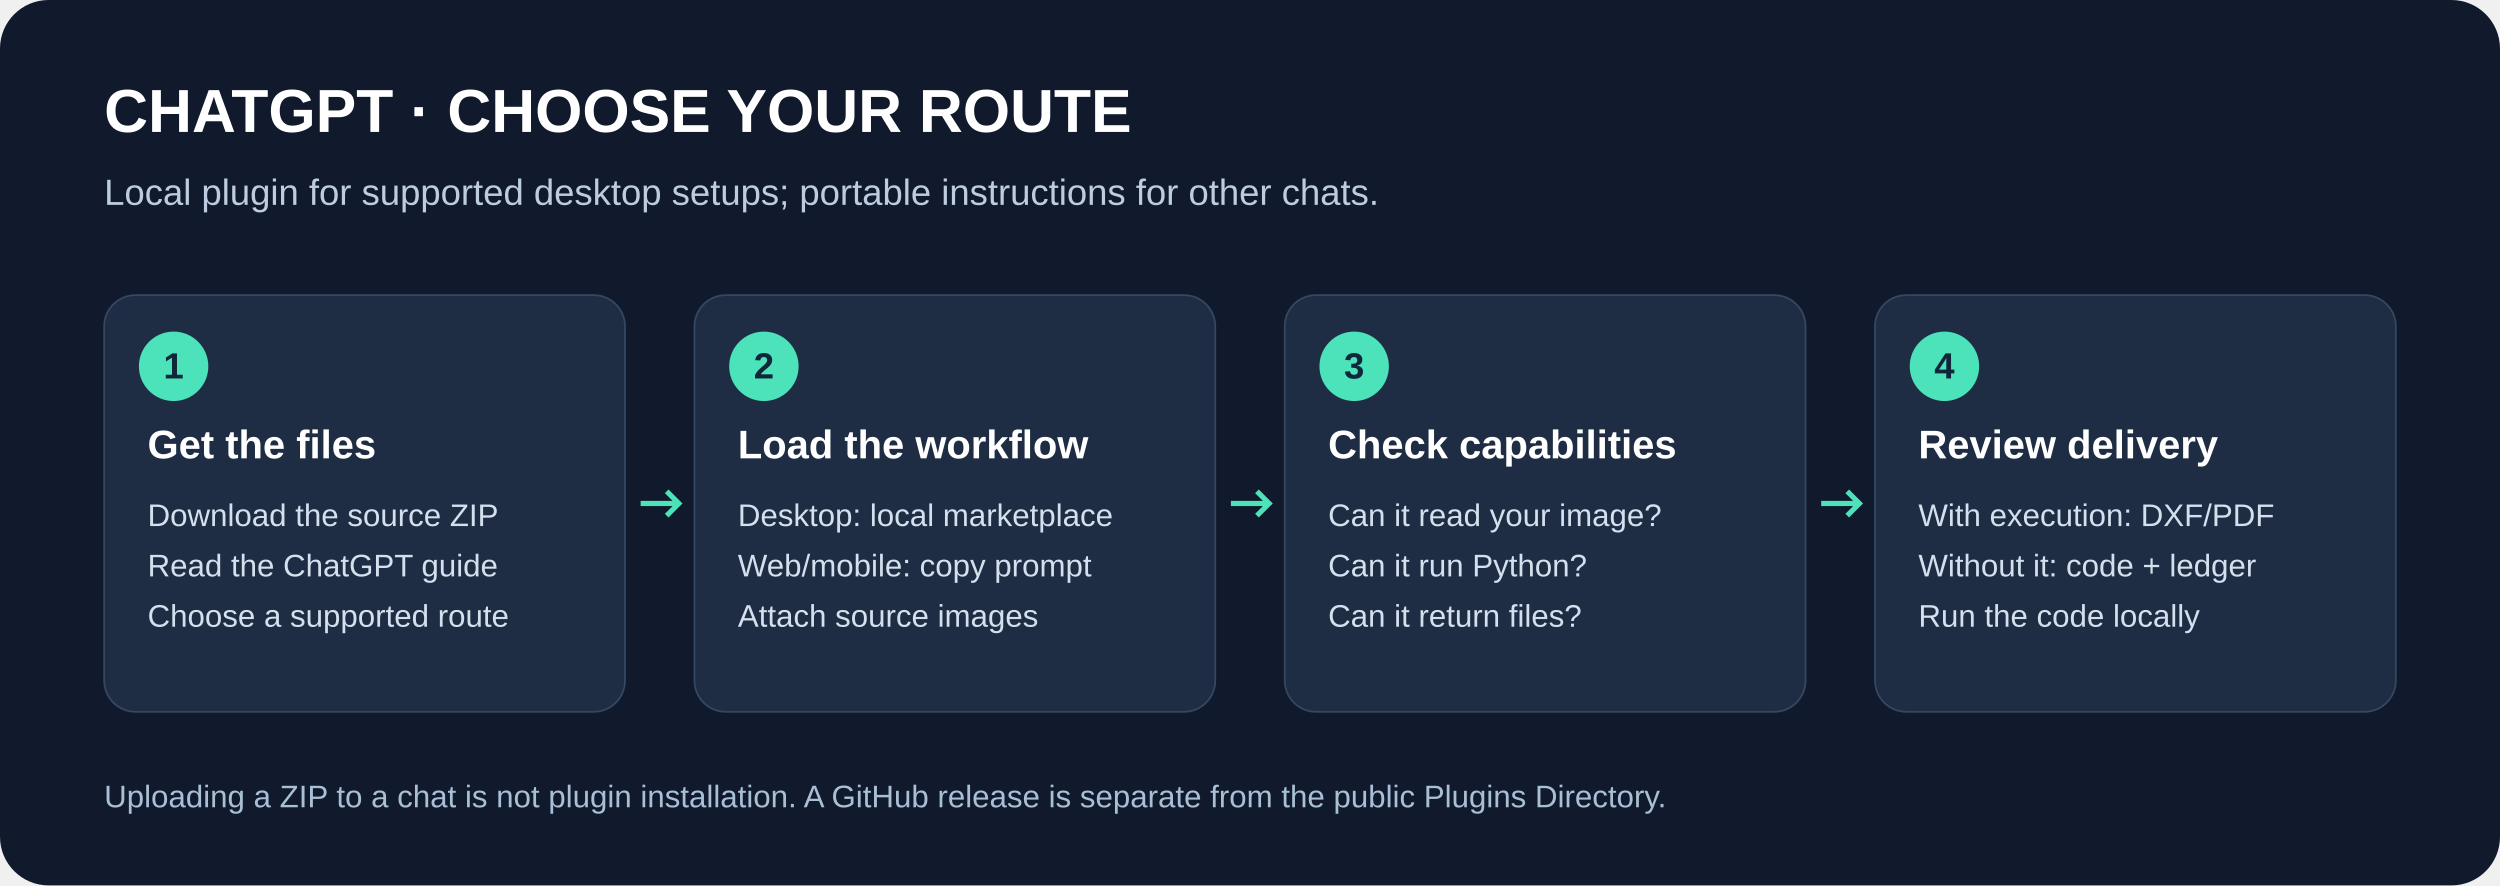
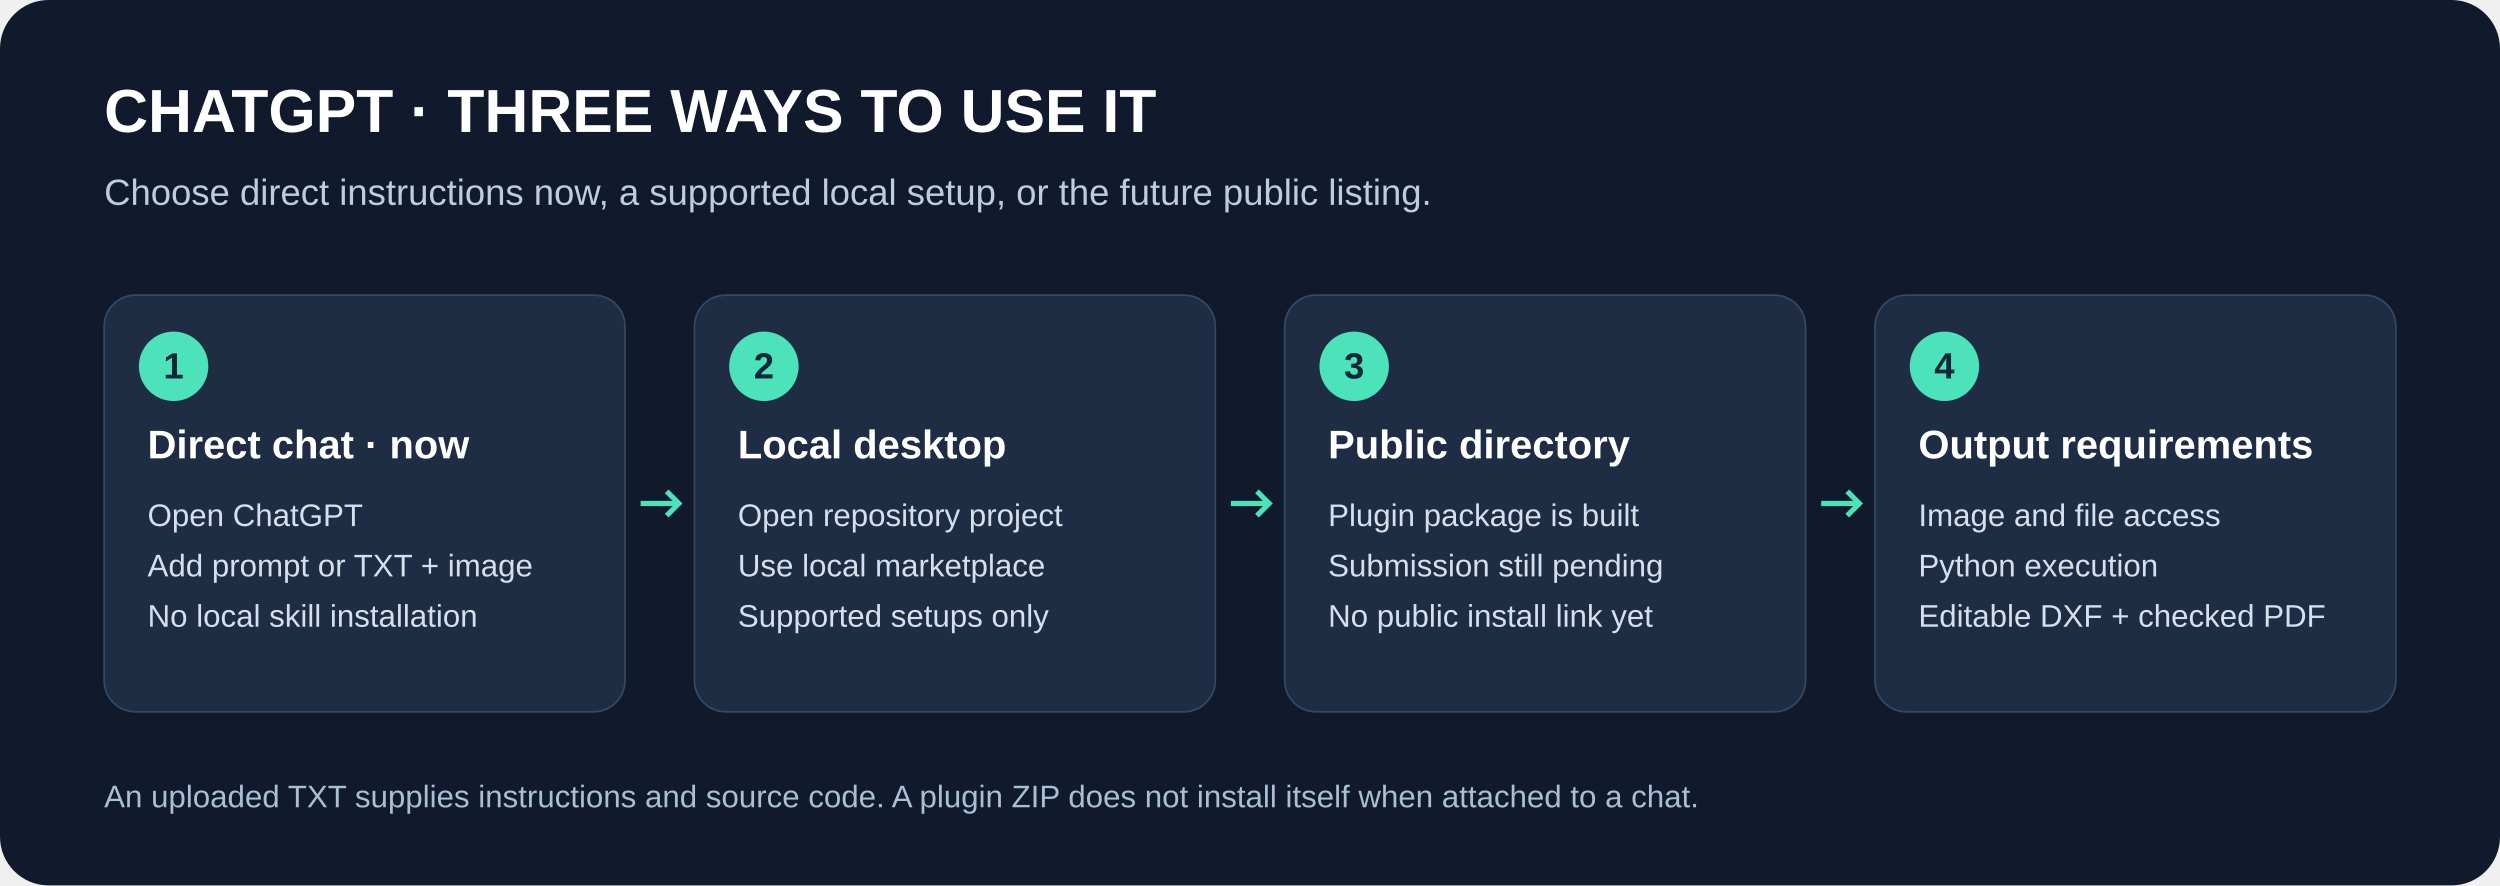
- <svg xmlns="http://www.w3.org/2000/svg" width="1440" height="510" viewBox="0 0 1440 510" role="img" aria-label="CHATGPT · CHOOSE YOUR ROUTE">
+ <svg xmlns="http://www.w3.org/2000/svg" width="1440" height="510" viewBox="0 0 1440 510" role="img" aria-label="CHATGPT · THREE WAYS TO USE IT">
  <rect width="1440" height="510" rx="28" fill="#101a2c" />
  <g font-family="Arial, Helvetica, sans-serif">
-     <text x="60" y="76" fill="#ffffff" font-size="35" font-weight="700">CHATGPT · CHOOSE YOUR ROUTE</text>
-     <text x="60" y="118" fill="#bdcce0" font-size="21">Local plugin for supported desktop setups; portable instructions for other chats.</text>
+     <text x="60" y="76" fill="#ffffff" font-size="35" font-weight="700">CHATGPT · THREE WAYS TO USE IT</text>
+     <text x="60" y="118" fill="#bdcce0" font-size="21">Choose direct instructions now, a supported local setup, or the future public listing.</text>
    <rect x="60" y="170" width="300" height="240" rx="18" fill="#1e2d44" stroke="#354862" />
    <circle cx="100" cy="211" r="20" fill="#4ce2ba" />
    <text x="100" y="218" text-anchor="middle" fill="#10263b" font-size="21" font-weight="700">1</text>
-     <text x="85" y="264" fill="#ffffff" font-size="23" font-weight="700">Get the files</text>
-     <text x="85" y="303" fill="#d4e0ed" font-size="18">Download the source ZIP</text>
-     <text x="85" y="332" fill="#d4e0ed" font-size="18">Read the ChatGPT guide</text>
-     <text x="85" y="361" fill="#d4e0ed" font-size="18">Choose a supported route</text>
+     <text x="85" y="264" fill="#ffffff" font-size="23" font-weight="700">Direct chat · now</text>
+     <text x="85" y="303" fill="#d4e0ed" font-size="18">Open ChatGPT</text>
+     <text x="85" y="332" fill="#d4e0ed" font-size="18">Add prompt or TXT + image</text>
+     <text x="85" y="361" fill="#d4e0ed" font-size="18">No local skill installation</text>
    <path d="M369 290 h22 m-7 -7 l7 7 -7 7" fill="none" stroke="#4ce2ba" stroke-width="3" />
    <rect x="400" y="170" width="300" height="240" rx="18" fill="#1e2d44" stroke="#354862" />
    <circle cx="440" cy="211" r="20" fill="#4ce2ba" />
    <text x="440" y="218" text-anchor="middle" fill="#10263b" font-size="21" font-weight="700">2</text>
-     <text x="425" y="264" fill="#ffffff" font-size="23" font-weight="700">Load the workflow</text>
-     <text x="425" y="303" fill="#d4e0ed" font-size="18">Desktop: local marketplace</text>
-     <text x="425" y="332" fill="#d4e0ed" font-size="18">Web/mobile: copy prompt</text>
-     <text x="425" y="361" fill="#d4e0ed" font-size="18">Attach source images</text>
+     <text x="425" y="264" fill="#ffffff" font-size="23" font-weight="700">Local desktop</text>
+     <text x="425" y="303" fill="#d4e0ed" font-size="18">Open repository project</text>
+     <text x="425" y="332" fill="#d4e0ed" font-size="18">Use local marketplace</text>
+     <text x="425" y="361" fill="#d4e0ed" font-size="18">Supported setups only</text>
    <path d="M709 290 h22 m-7 -7 l7 7 -7 7" fill="none" stroke="#4ce2ba" stroke-width="3" />
    <rect x="740" y="170" width="300" height="240" rx="18" fill="#1e2d44" stroke="#354862" />
    <circle cx="780" cy="211" r="20" fill="#4ce2ba" />
    <text x="780" y="218" text-anchor="middle" fill="#10263b" font-size="21" font-weight="700">3</text>
-     <text x="765" y="264" fill="#ffffff" font-size="23" font-weight="700">Check capabilities</text>
-     <text x="765" y="303" fill="#d4e0ed" font-size="18">Can it read your image?</text>
-     <text x="765" y="332" fill="#d4e0ed" font-size="18">Can it run Python?</text>
-     <text x="765" y="361" fill="#d4e0ed" font-size="18">Can it return files?</text>
+     <text x="765" y="264" fill="#ffffff" font-size="23" font-weight="700">Public directory</text>
+     <text x="765" y="303" fill="#d4e0ed" font-size="18">Plugin package is built</text>
+     <text x="765" y="332" fill="#d4e0ed" font-size="18">Submission still pending</text>
+     <text x="765" y="361" fill="#d4e0ed" font-size="18">No public install link yet</text>
    <path d="M1049 290 h22 m-7 -7 l7 7 -7 7" fill="none" stroke="#4ce2ba" stroke-width="3" />
    <rect x="1080" y="170" width="300" height="240" rx="18" fill="#1e2d44" stroke="#354862" />
    <circle cx="1120" cy="211" r="20" fill="#4ce2ba" />
    <text x="1120" y="218" text-anchor="middle" fill="#10263b" font-size="21" font-weight="700">4</text>
-     <text x="1105" y="264" fill="#ffffff" font-size="23" font-weight="700">Review delivery</text>
-     <text x="1105" y="303" fill="#d4e0ed" font-size="18">With execution: DXF/PDF</text>
-     <text x="1105" y="332" fill="#d4e0ed" font-size="18">Without it: code + ledger</text>
-     <text x="1105" y="361" fill="#d4e0ed" font-size="18">Run the code locally</text>
-     <text x="60" y="465" fill="#a9bfd5" font-size="18">Uploading a ZIP to a chat is not plugin installation. A GitHub release is separate from the public Plugins Directory.</text>
+     <text x="1105" y="264" fill="#ffffff" font-size="23" font-weight="700">Output requirements</text>
+     <text x="1105" y="303" fill="#d4e0ed" font-size="18">Image and file access</text>
+     <text x="1105" y="332" fill="#d4e0ed" font-size="18">Python execution</text>
+     <text x="1105" y="361" fill="#d4e0ed" font-size="18">Editable DXF + checked PDF</text>
+     <text x="60" y="465" fill="#a9bfd5" font-size="18">An uploaded TXT supplies instructions and source code. A plugin ZIP does not install itself when attached to a chat.</text>
  </g>
</svg>
